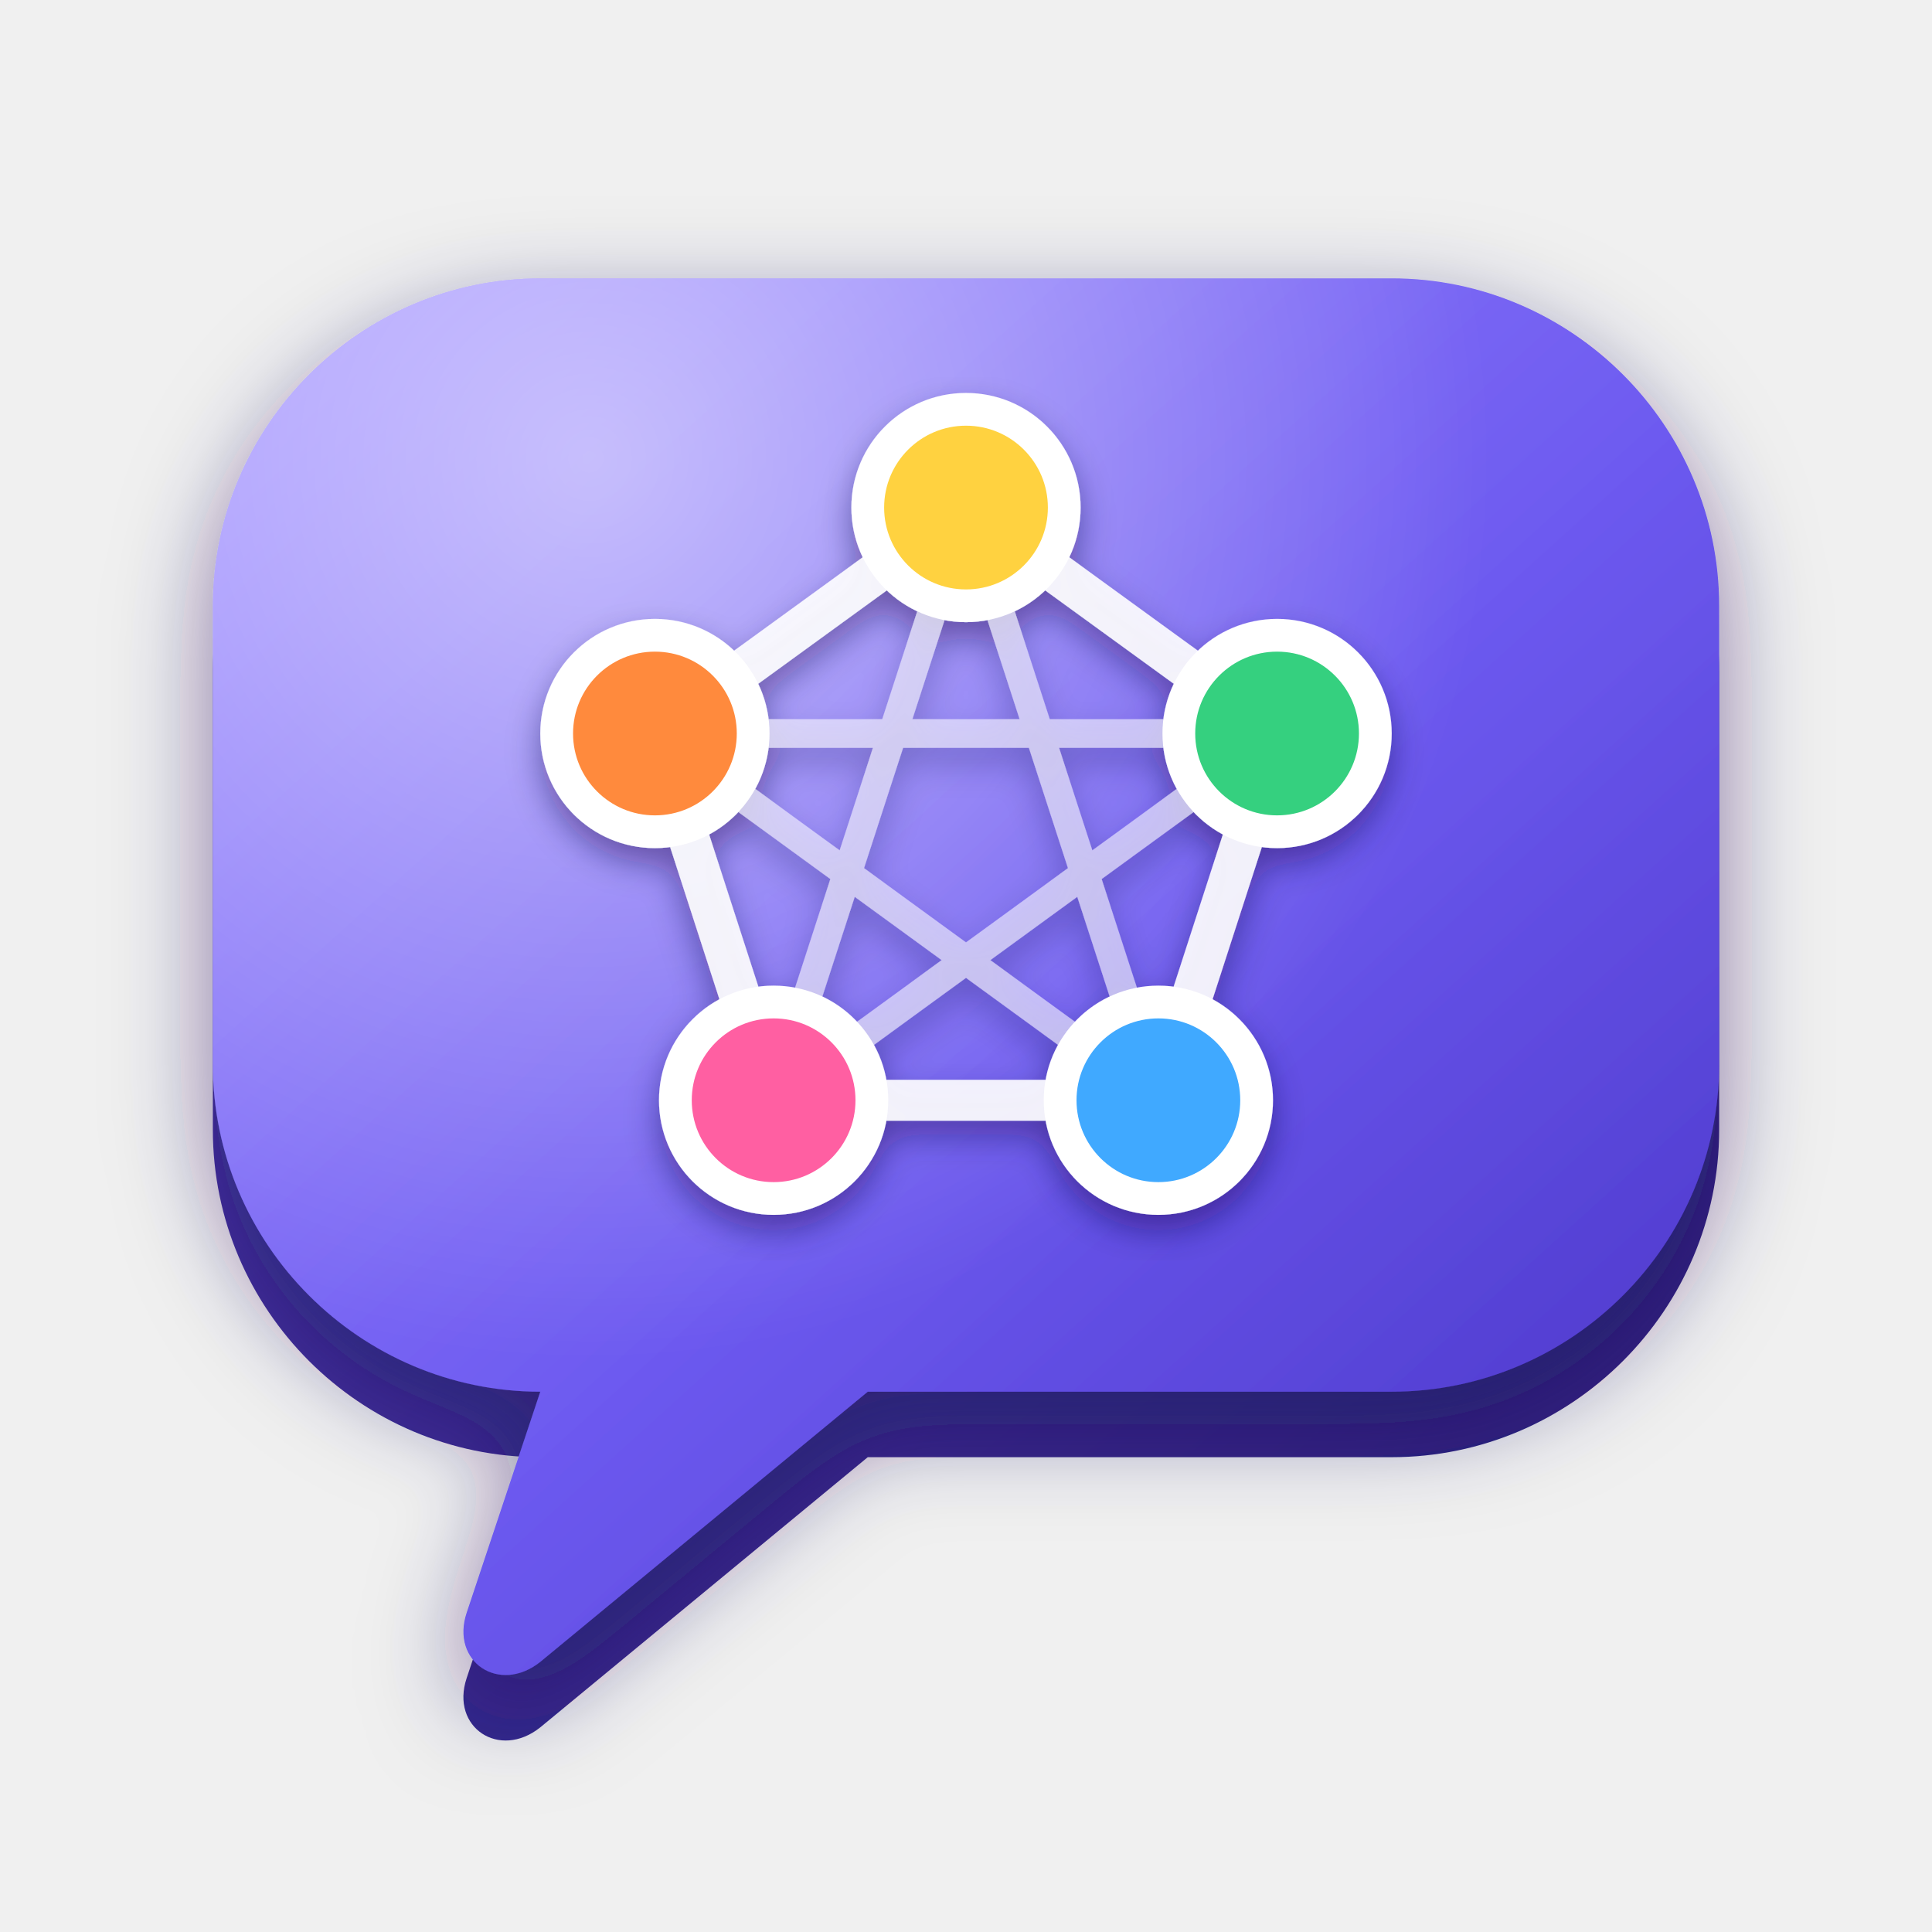
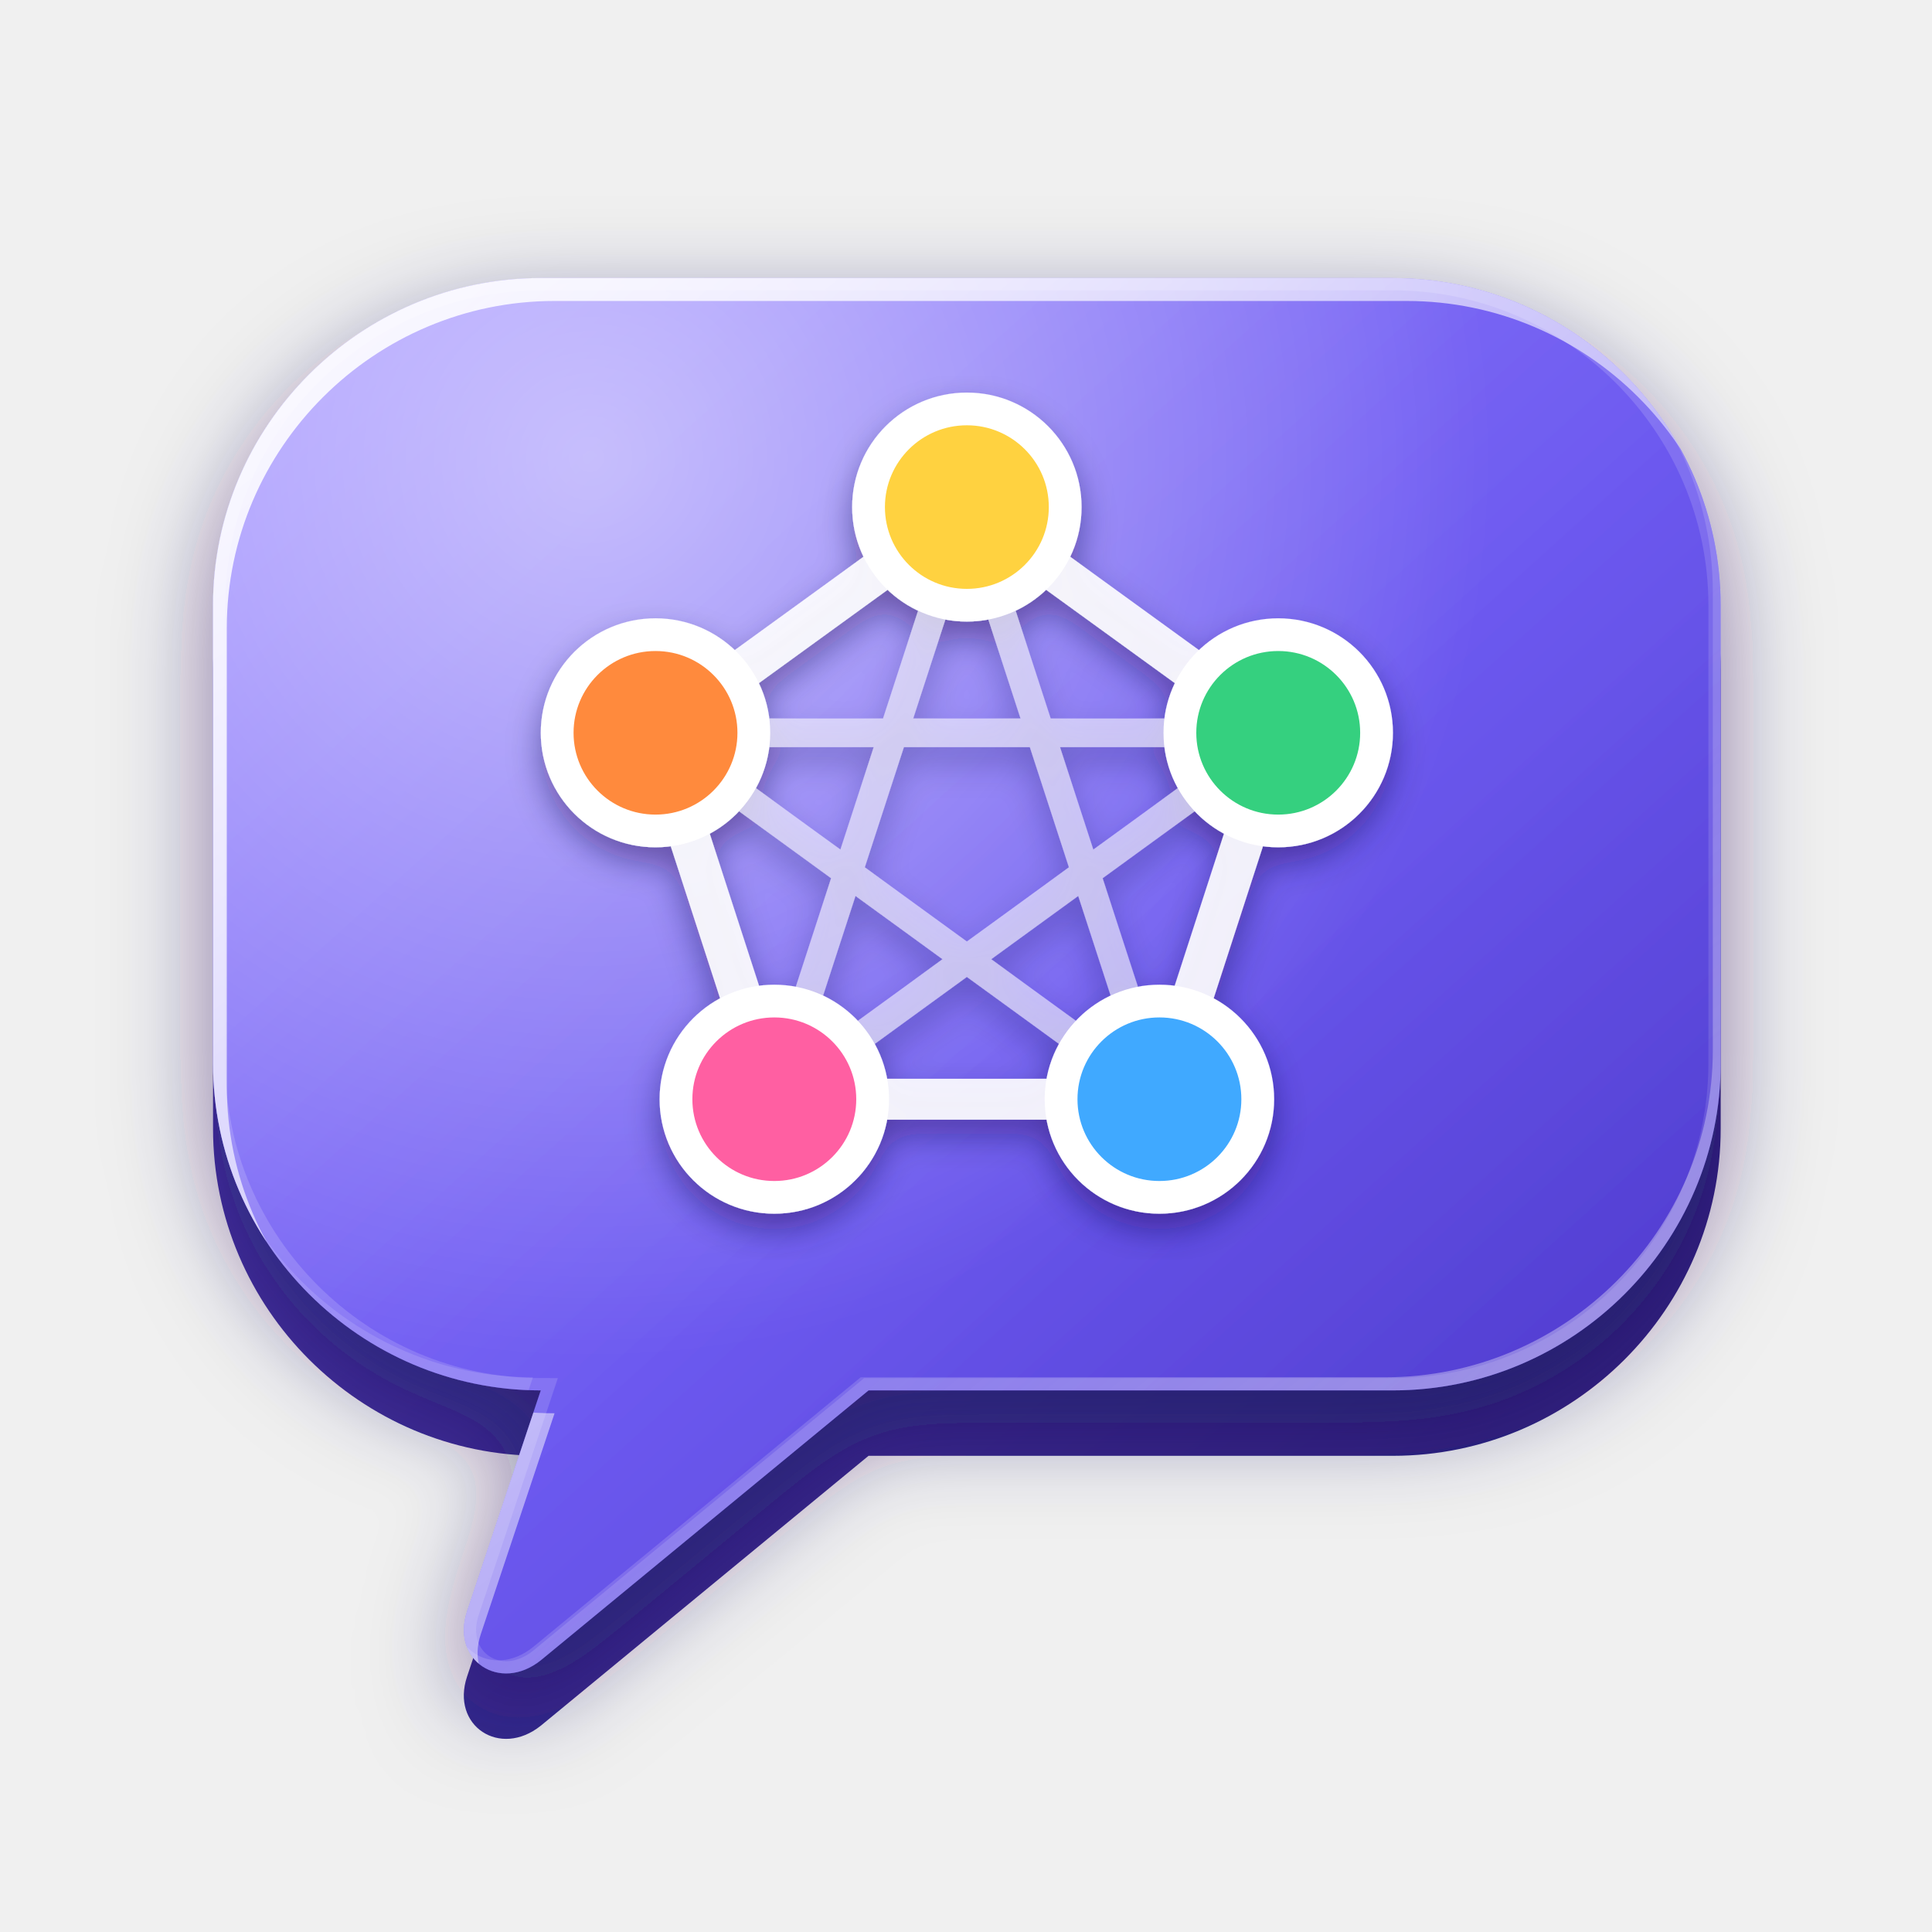
- <svg xmlns="http://www.w3.org/2000/svg" width="236" height="236" viewBox="0 0 236 236" fill="none">
+ <svg xmlns="http://www.w3.org/2000/svg" width="236" height="236" viewBox="0 0 235.789 236.223" preserveAspectRatio="none">
+   <g fill="none">
+     <defs>
+       <linearGradient id="l1-bubble_back" x1="40" y1="34" x2="190" y2="210" gradientUnits="userSpaceOnUse">
+         <stop offset="0%" stop-color="#4a3bb0" />
+         <stop offset="100%" stop-color="#2a1f78" />
+       </linearGradient>
+     </defs>
+     <path d="M66 42H170C192 42 210 60 210 82V138C210 160 192 178 170 178H106L66 211C61 215 55 211 57 205L66 178C44 178 26 160 26 138V82C26 60 44 42 66 42Z" fill="url(#l1-bubble_back)" />
+   </g>
+   <g fill="none">
+     <defs>
+       <linearGradient id="l2-bubble_front" x1="40" y1="34" x2="190" y2="200" gradientUnits="userSpaceOnUse">
+         <stop offset="0%" stop-color="#9d8cff" />
+         <stop offset="55%" stop-color="#6d5af0" />
+         <stop offset="100%" stop-color="#4b37c9" />
+       </linearGradient>
+       <filter id="l2-fshadow_f" x="10" y="20" width="216" height="206" filterUnits="userSpaceOnUse" color-interpolation-filters="sRGB">
+         <feDropShadow dx="0" dy="4" stdDeviation="6" flood-color="#1f0f59" flood-opacity="0.5" />
+       </filter>
+     </defs>
+     <path d="M66 34H170C192 34 210 52 210 74V130C210 152 192 170 170 170H106L66 203C61 207 55 203 57 197L66 170C44 170 26 152 26 130V74C26 52 44 34 66 34Z" fill="url(#l2-bubble_front)" filter="url(#l2-fshadow_f)" />
+   </g>
  <defs>
-     <linearGradient id="bubble_front" x1="40" y1="34" x2="190" y2="200" gradientUnits="userSpaceOnUse">
-       <stop offset="0%" stop-color="#9d8cff" />
-       <stop offset="55%" stop-color="#6d5af0" />
-       <stop offset="100%" stop-color="#4b37c9" />
-     </linearGradient>
-     <linearGradient id="bubble_back" x1="40" y1="34" x2="190" y2="210" gradientUnits="userSpaceOnUse">
-       <stop offset="0%" stop-color="#4a3bb0" />
-       <stop offset="100%" stop-color="#2a1f78" />
-     </linearGradient>
-     <radialGradient id="bloom_f" cx="72" cy="56" r="110" gradientUnits="userSpaceOnUse">
-       <stop offset="0%" stop-color="white" stop-opacity="0.5" />
-       <stop offset="100%" stop-color="white" stop-opacity="0" />
-     </radialGradient>
-     <filter id="fshadow_f" x="10" y="20" width="216" height="206" filterUnits="userSpaceOnUse" color-interpolation-filters="sRGB">
-       <feDropShadow dx="0" dy="4" stdDeviation="6" flood-color="#1f0f59" flood-opacity="0.5" />
-     </filter>
-     <filter id="nshadow_f" x="60" y="44" width="116" height="110" filterUnits="userSpaceOnUse" color-interpolation-filters="sRGB">
+     <clipPath id="clip3">
+       <path d="M66 34 H170 C192 34 210 52 210 74 V130 C210 152 192 170 170 170 H106 L66 203 C61 207 55 203 57 197 L66 170 C44 170 26 152 26 130 V74 C26 52 44 34 66 34 Z" clip-rule="nonzero" />
+     </clipPath>
+   </defs>
+   <g clip-path="url(#clip3)">
+     <g fill="none">
+       <defs>
+         <radialGradient id="l4-bloom_f" cx="72" cy="56" r="110" gradientUnits="userSpaceOnUse">
+           <stop offset="0%" stop-color="white" stop-opacity="0.5" />
+           <stop offset="100%" stop-color="white" stop-opacity="0" />
+         </radialGradient>
+       </defs>
+       <circle cx="72" cy="56" r="110" fill="url(#l4-bloom_f)" />
+     </g>
+     <defs>
+       <clipPath id="rim5">
+         <path d="M66 34H170C192 34 210 52 210 74V130C210 152 192 170 170 170H106L66 203C61 207 55 203 57 197L66 170C44 170 26 152 26 130V74C26 52 44 34 66 34Z" clip-rule="nonzero" />
+       </clipPath>
+       <linearGradient id="rim5g0" x1="26" y1="34" x2="164" y2="207" gradientUnits="userSpaceOnUse">
+         <stop offset="0" stop-color="#ffffff" stop-opacity="0.200" />
+         <stop offset="1" stop-color="#ffffff" stop-opacity="0.100" />
+       </linearGradient>
+       <linearGradient id="rim5g1" x1="26" y1="34" x2="164" y2="207" gradientUnits="userSpaceOnUse">
+         <stop offset="0" stop-color="#ffffff" stop-opacity="0.950" />
+         <stop offset="0.45" stop-color="#ffffff" stop-opacity="0.600" />
+         <stop offset="1" stop-color="#ffffff" stop-opacity="0.250" />
+       </linearGradient>
+       <linearGradient id="rim5g2" x1="26" y1="34" x2="164" y2="207" gradientUnits="userSpaceOnUse">
+         <stop offset="0" stop-color="#ffffff" stop-opacity="0.050" />
+         <stop offset="0.7" stop-color="#ffffff" stop-opacity="0.150" />
+         <stop offset="1" stop-color="#ffffff" stop-opacity="0.420" />
+       </linearGradient>
+     </defs>
+     <g clip-path="url(#rim5)">
+       <path d="M66 34H170C192 34 210 52 210 74V130C210 152 192 170 170 170H106L66 203C61 207 55 203 57 197L66 170C44 170 26 152 26 130V74C26 52 44 34 66 34Z" fill="none" stroke="url(#rim5g0)" stroke-width="3" />
+       <path d="M66 34H170C192 34 210 52 210 74V130C210 152 192 170 170 170H106L66 203C61 207 55 203 57 197L66 170C44 170 26 152 26 130V74C26 52 44 34 66 34ZM67.68 36.8 H171.68 C193.68 36.8 211.68 54.8 211.68 76.8 V132.8 C211.68 154.8 193.68 172.8 171.68 172.8 H107.68 L67.68 205.8 C62.68 209.8 56.68 205.8 58.68 199.8 L67.68 172.8 C45.68 172.8 27.68 154.8 27.68 132.8 V76.8 C27.68 54.8 45.68 36.8 67.68 36.8 Z" fill="url(#rim5g1)" fill-rule="evenodd" />
+       <path d="M66 34H170C192 34 210 52 210 74V130C210 152 192 170 170 170H106L66 203C61 207 55 203 57 197L66 170C44 170 26 152 26 130V74C26 52 44 34 66 34ZM65.04 32.4 H169.04 C191.04 32.4 209.04 50.4 209.04 72.4 V128.4 C209.04 150.4 191.04 168.4 169.04 168.4 H105.04 L65.04 201.4 C60.04 205.4 54.04 201.4 56.04 195.4 L65.04 168.4 C43.04 168.4 25.04 150.4 25.04 128.4 V72.4 C25.04 50.4 43.04 32.4 65.04 32.4 Z" fill="url(#rim5g2)" fill-rule="evenodd" />
+     </g>
+   </g>
+   <defs>
+     <filter id="shadow6" x="60" y="44" width="116" height="110" filterUnits="userSpaceOnUse" color-interpolation-filters="sRGB">
      <feDropShadow dx="0" dy="2" stdDeviation="2" flood-color="#1a0a4c" flood-opacity="0.45" />
    </filter>
-     <clipPath id="bubble_clip">
-       <path d="M66 34H170C192 34 210 52 210 74V130C210 152 192 170 170 170H106L66 203C61 207 55 203 57 197L66 170C44 170 26 152 26 130V74C26 52 44 34 66 34Z" />
-     </clipPath>
  </defs>
-   <path d="M66 42H170C192 42 210 60 210 82V138C210 160 192 178 170 178H106L66 211C61 215 55 211 57 205L66 178C44 178 26 160 26 138V82C26 60 44 42 66 42Z" fill="url(#bubble_back)" />
-   <path d="M66 34H170C192 34 210 52 210 74V130C210 152 192 170 170 170H106L66 203C61 207 55 203 57 197L66 170C44 170 26 152 26 130V74C26 52 44 34 66 34Z" fill="url(#bubble_front)" filter="url(#fshadow_f)" />
-   <g clip-path="url(#bubble_clip)">
-     <circle cx="72" cy="56" r="110" fill="url(#bloom_f)" />
-   </g>
-   <g filter="url(#nshadow_f)">
-     <g stroke="white" stroke-opacity="0.9" stroke-width="5" stroke-linecap="round">
-       <path d="M118 62L156 89.6L141.5 134.4H94.5L80 89.6Z" />
-       <path d="M118 62L141.5 134.4M118 62L94.5 134.4M156 89.6L80 89.6M156 89.6L94.5 134.4M80 89.6L141.5 134.4" stroke-opacity="0.55" stroke-width="3.5" />
+   <g filter="url(#shadow6)">
+     <g fill="none">
+       <g stroke="white" stroke-opacity="0.9" stroke-width="5" stroke-linecap="round">
+         <path d="M118 62L156 89.6L141.5 134.4H94.5L80 89.6Z" />
+       </g>
    </g>
-     <circle cx="118" cy="62" r="12" fill="#ffd23f" stroke="white" stroke-width="4" />
-     <circle cx="156" cy="89.6" r="12" fill="#35d07f" stroke="white" stroke-width="4" />
-     <circle cx="141.5" cy="134.4" r="12" fill="#3fa9ff" stroke="white" stroke-width="4" />
-     <circle cx="94.5" cy="134.4" r="12" fill="#ff5fa2" stroke="white" stroke-width="4" />
-     <circle cx="80" cy="89.6" r="12" fill="#ff8a3d" stroke="white" stroke-width="4" />
+     <g fill="none">
+       <g stroke="white" stroke-opacity="0.9" stroke-width="5" stroke-linecap="round">
+         <path d="M118 62L141.5 134.4M118 62L94.5 134.4M156 89.6L80 89.6M156 89.6L94.5 134.4M80 89.6L141.5 134.4" stroke-opacity="0.55" stroke-width="3.5" />
+       </g>
+     </g>
+     <g fill="none">
+       <circle cx="118" cy="62" r="12" fill="#ffd23f" stroke="white" stroke-width="4" />
+     </g>
+     <g fill="none">
+       <circle cx="156" cy="89.6" r="12" fill="#35d07f" stroke="white" stroke-width="4" />
+     </g>
+     <g fill="none">
+       <circle cx="141.5" cy="134.4" r="12" fill="#3fa9ff" stroke="white" stroke-width="4" />
+     </g>
+     <g fill="none">
+       <circle cx="94.5" cy="134.4" r="12" fill="#ff5fa2" stroke="white" stroke-width="4" />
+     </g>
+     <g fill="none">
+       <circle cx="80" cy="89.6" r="12" fill="#ff8a3d" stroke="white" stroke-width="4" />
+     </g>
  </g>
</svg>
